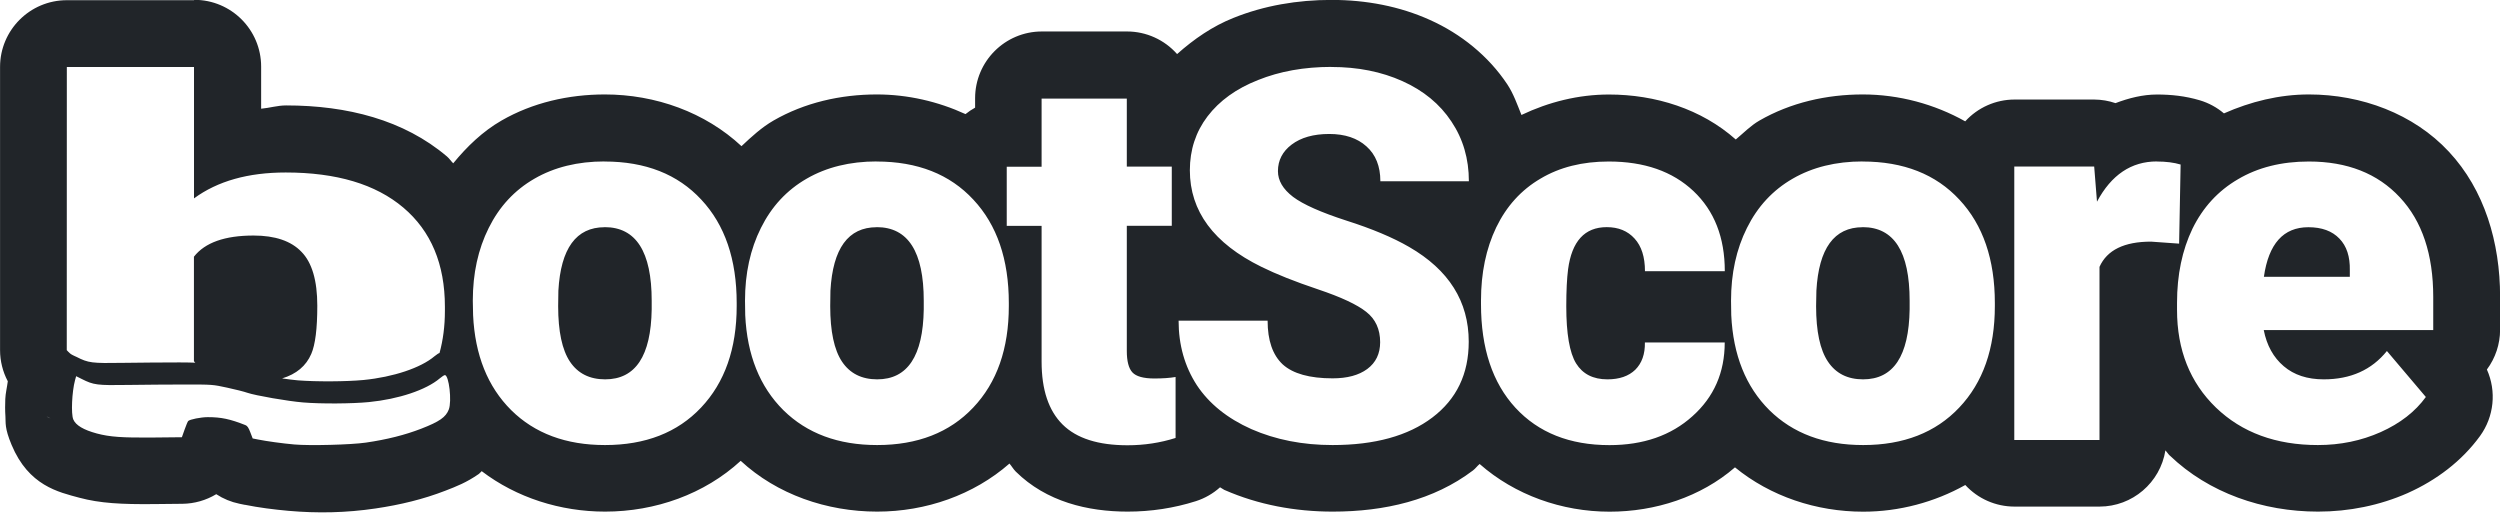
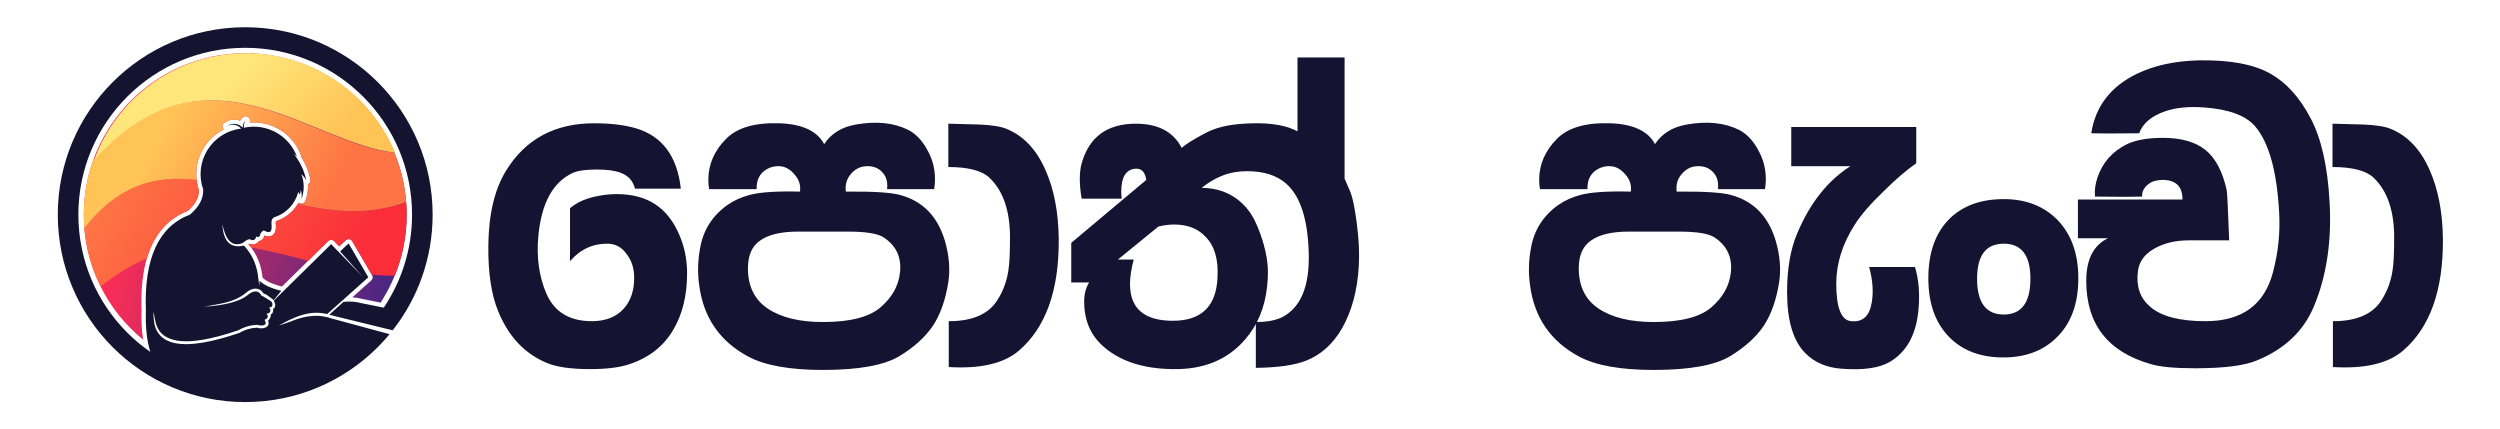
- <svg xmlns="http://www.w3.org/2000/svg" width="131.729" height="27" viewBox="0 0 34.853 7.144" version="1.1" id="svg1323">
-   <defs id="defs1317" />
-   <g id="layer1" transform="translate(0,-289.8562)">
-     <path d="m 2.705,289.857 -0.001,0.002 H 0.931 A 0.931,0.931 0 0 0 0,290.789 v 3.949 a 0.931,0.931 0 0 0 0.108,0.434 c -0.01,0.079 -0.032,0.169 -0.035,0.247 -0.003,0.08 -0.004,0.157 0.002,0.245 0.006,0.088 -0.014,0.156 0.086,0.395 0.238,0.569 0.653,0.658 0.947,0.737 0.284,0.076 0.582,0.093 1.042,0.088 l 0.394,-0.004 a 0.931,0.931 0 0 0 0.47,-0.134 0.931,0.931 0 0 0 0.323,0.133 l 0.072,0.015 c 0,5e-5 1.471e-4,-7e-5 0.002,0 h 0.003 c 0.193,0.039 0.404,0.066 0.606,0.084 0.405,0.036 0.805,0.028 1.216,-0.033 0.347,-0.051 0.669,-0.13 0.971,-0.247 0.155,-0.06 0.295,-0.114 0.468,-0.234 0.013,-0.009 0.027,-0.028 0.04,-0.039 0.486,0.37 1.097,0.564 1.721,0.564 0.7,0 1.385,-0.244 1.89,-0.708 0.507,0.469 1.2,0.708 1.903,0.708 0.679,0 1.344,-0.232 1.844,-0.67 0.031,0.036 0.054,0.078 0.088,0.112 0.426,0.421 1.005,0.558 1.56,0.558 0.323,0 0.645,-0.048 0.952,-0.146 a 0.931,0.931 0 0 0 0.336,-0.193 c 0.021,0.01 0.038,0.026 0.059,0.036 a 0.931,0.931 0 0 0 0.007,0.003 c 0.467,0.204 0.979,0.3 1.505,0.3 0.724,0 1.408,-0.16 1.954,-0.573 0.035,-0.026 0.06,-0.063 0.094,-0.091 0.491,0.432 1.145,0.665 1.812,0.665 0.636,0 1.27,-0.204 1.748,-0.618 0.495,0.405 1.135,0.618 1.787,0.618 0.502,0 0.995,-0.132 1.424,-0.372 a 0.931,0.931 0 0 0 0.684,0.301 h 1.188 a 0.931,0.931 0 0 0 0.918,-0.784 c 0.021,0.022 0.037,0.05 0.059,0.071 a 0.931,0.931 0 0 0 0.003,0.002 c 0.543,0.521 1.296,0.781 2.066,0.781 0.431,0 0.859,-0.086 1.251,-0.259 a 0.931,0.931 0 0 0 0.004,-0.002 c 0.392,-0.176 0.748,-0.441 1.004,-0.794 a 0.931,0.931 0 0 0 0.095,-0.926 0.931,0.931 0 0 0 0.184,-0.554 v -0.461 c 2.3e-5,-0.755 -0.216,-1.489 -0.715,-2.023 -0.492,-0.529 -1.221,-0.797 -1.95,-0.797 -0.414,0 -0.814,0.1 -1.185,0.264 a 0.931,0.931 0 0 0 -0.335,-0.182 c -0.204,-0.061 -0.402,-0.081 -0.598,-0.081 -0.198,0 -0.392,0.049 -0.579,0.12 a 0.931,0.931 0 0 0 -0.295,-0.05 h -1.114 a 0.931,0.931 0 0 0 -0.686,0.304 c -0.43,-0.241 -0.924,-0.375 -1.428,-0.375 -0.506,0 -1.007,0.114 -1.441,0.364 -0.122,0.07 -0.221,0.173 -0.33,0.264 -0.479,-0.426 -1.122,-0.627 -1.768,-0.627 -0.425,0 -0.84,0.104 -1.22,0.285 -0.059,-0.146 -0.111,-0.297 -0.198,-0.428 -0.262,-0.394 -0.646,-0.703 -1.076,-0.896 -0.425,-0.192 -0.893,-0.28 -1.373,-0.28 -0.478,0 -0.94,0.079 -1.366,0.25 -0.293,0.116 -0.553,0.296 -0.788,0.505 a 0.931,0.931 0 0 0 -0.697,-0.315 h -1.188 a 0.931,0.931 0 0 0 -0.931,0.931 v 0.131 a 0.931,0.931 0 0 0 -0.134,0.09 c -0.383,-0.176 -0.806,-0.274 -1.236,-0.274 -0.506,0 -1.007,0.114 -1.441,0.364 -0.166,0.096 -0.307,0.226 -0.446,0.357 -0.506,-0.472 -1.198,-0.721 -1.905,-0.721 -0.506,0 -1.007,0.114 -1.441,0.364 -0.262,0.151 -0.481,0.362 -0.673,0.596 -0.031,-0.03 -0.054,-0.067 -0.087,-0.095 -0.6,-0.51 -1.392,-0.712 -2.243,-0.712 -0.119,0 -0.23,0.035 -0.348,0.046 v -0.587 a 0.931,0.931 0 0 0 -0.931,-0.931 z m -1.774,0.933 h 1.773 v 1.832 c 0.33,-0.242 0.756,-0.361 1.278,-0.361 0.708,0 1.255,0.163 1.641,0.49 0.386,0.327 0.579,0.788 0.579,1.382 v 0.057 c 0,0.214 -0.026,0.409 -0.075,0.588 -0.009,0 -0.04,0.021 -0.07,0.045 -0.191,0.162 -0.574,0.29 -0.989,0.331 -0.237,0.023 -0.663,0.025 -0.916,0.005 -0.058,-0.005 -0.136,-0.015 -0.22,-0.027 0.199,-0.06 0.335,-0.174 0.407,-0.342 0.056,-0.129 0.084,-0.352 0.084,-0.671 0,-0.352 -0.074,-0.603 -0.221,-0.752 -0.144,-0.151 -0.367,-0.227 -0.668,-0.227 -0.4,0 -0.677,0.098 -0.831,0.295 v 1.457 c 0.006,0.007 0.013,0.014 0.019,0.021 -0.063,-0.002 -0.104,-0.004 -0.221,-0.004 -0.214,0 -0.567,0.003 -0.785,0.006 -0.437,0.007 -0.483,0.002 -0.65,-0.083 0,0 -0.054,-0.023 -0.078,-0.039 -0.022,-0.015 -0.058,-0.055 -0.058,-0.055 z m 17.63,0 c 0.369,0 0.699,0.066 0.99,0.197 0.294,0.132 0.522,0.319 0.684,0.564 0.162,0.242 0.243,0.519 0.243,0.832 h -1.234 c 0,-0.209 -0.065,-0.371 -0.194,-0.486 -0.127,-0.115 -0.3,-0.173 -0.518,-0.173 -0.221,0 -0.395,0.05 -0.525,0.148 -0.127,0.096 -0.191,0.22 -0.191,0.37 0,0.132 0.07,0.251 0.211,0.359 0.141,0.106 0.389,0.216 0.744,0.331 0.355,0.113 0.646,0.235 0.874,0.367 0.554,0.32 0.831,0.76 0.831,1.321 0,0.449 -0.169,0.801 -0.507,1.057 -0.338,0.256 -0.802,0.384 -1.392,0.384 -0.416,0 -0.793,-0.074 -1.131,-0.222 -0.336,-0.15 -0.59,-0.355 -0.761,-0.613 -0.169,-0.261 -0.254,-0.56 -0.254,-0.899 h 1.241 c 0,0.275 0.07,0.478 0.211,0.61 0.143,0.129 0.375,0.194 0.695,0.194 0.204,0 0.365,-0.043 0.483,-0.13 0.12,-0.089 0.18,-0.214 0.18,-0.374 0,-0.181 -0.065,-0.322 -0.194,-0.423 -0.127,-0.101 -0.351,-0.206 -0.673,-0.314 -0.322,-0.108 -0.585,-0.213 -0.789,-0.314 -0.665,-0.327 -0.997,-0.775 -0.997,-1.346 0,-0.284 0.082,-0.535 0.246,-0.751 0.167,-0.219 0.402,-0.388 0.705,-0.507 0.303,-0.122 0.643,-0.183 1.022,-0.183 z m -4.04,0.441 h 1.188 v 0.948 h 0.627 v 0.825 h -0.627 v 1.745 c 0,0.143 0.026,0.243 0.078,0.299 0.052,0.056 0.154,0.085 0.306,0.085 0.117,0 0.216,-0.007 0.296,-0.021 v 0.85 c -0.214,0.068 -0.437,0.102 -0.67,0.102 -0.409,0 -0.71,-0.096 -0.905,-0.289 -0.195,-0.193 -0.293,-0.485 -0.293,-0.877 v -1.893 h -0.486 v -0.824 h 0.486 z m -6.094,0.877 c 0.571,0 1.021,0.177 1.35,0.532 0.329,0.352 0.493,0.833 0.493,1.441 v 0.042 c 0,0.594 -0.166,1.066 -0.497,1.416 -0.329,0.348 -0.775,0.522 -1.339,0.522 -0.543,0 -0.979,-0.162 -1.307,-0.486 -0.329,-0.327 -0.506,-0.769 -0.532,-1.325 l -0.004,-0.201 c 0,-0.381 0.074,-0.719 0.222,-1.015 0.148,-0.298 0.36,-0.527 0.638,-0.687 0.277,-0.16 0.603,-0.24 0.976,-0.24 z m 3.793,0 c 0.571,0 1.021,0.177 1.35,0.532 0.329,0.352 0.494,0.833 0.494,1.441 v 0.042 c 0,0.594 -0.165,1.066 -0.497,1.416 -0.329,0.348 -0.776,0.522 -1.339,0.522 -0.543,0 -0.978,-0.162 -1.307,-0.486 -0.329,-0.327 -0.506,-0.769 -0.532,-1.325 l -0.003,-0.201 c 0,-0.381 0.074,-0.719 0.222,-1.015 0.148,-0.298 0.36,-0.527 0.638,-0.687 0.277,-0.16 0.603,-0.24 0.976,-0.24 z m 10.208,0 c 0.496,0 0.889,0.137 1.181,0.412 0.291,0.275 0.437,0.647 0.437,1.117 h -1.113 c 0,-0.197 -0.048,-0.349 -0.145,-0.455 -0.096,-0.106 -0.225,-0.159 -0.388,-0.159 -0.308,0 -0.487,0.197 -0.539,0.589 -0.016,0.125 -0.025,0.296 -0.025,0.514 0,0.383 0.046,0.649 0.137,0.797 0.092,0.148 0.237,0.222 0.437,0.222 0.167,0 0.296,-0.045 0.388,-0.134 0.092,-0.092 0.137,-0.218 0.134,-0.38 h 1.113 c 0,0.418 -0.15,0.761 -0.451,1.029 -0.298,0.268 -0.684,0.402 -1.156,0.402 -0.554,0 -0.991,-0.174 -1.311,-0.521 -0.32,-0.348 -0.48,-0.829 -0.48,-1.445 v -0.05 c 0,-0.385 0.071,-0.725 0.212,-1.019 0.143,-0.296 0.349,-0.523 0.617,-0.68 0.268,-0.16 0.585,-0.239 0.951,-0.239 z m 3.539,0 c 0.571,0 1.021,0.177 1.35,0.532 0.329,0.352 0.494,0.833 0.494,1.441 v 0.042 c 0,0.594 -0.165,1.066 -0.497,1.416 -0.329,0.348 -0.776,0.522 -1.339,0.522 -0.543,0 -0.978,-0.162 -1.307,-0.486 -0.329,-0.327 -0.506,-0.769 -0.532,-1.325 l -0.003,-0.201 c 0,-0.381 0.074,-0.719 0.222,-1.015 0.148,-0.298 0.36,-0.527 0.638,-0.687 0.277,-0.16 0.603,-0.24 0.976,-0.24 z m 4.103,0 c 0.127,0 0.237,0.014 0.331,0.042 l -0.021,1.103 -0.391,-0.028 c -0.374,0 -0.614,0.117 -0.719,0.352 v 2.414 h -1.188 v -3.813 h 1.114 l 0.039,0.49 c 0.2,-0.374 0.478,-0.561 0.835,-0.561 z m 2.119,0 c 0.536,0 0.959,0.167 1.269,0.5 0.31,0.331 0.465,0.795 0.465,1.389 v 0.461 H 31.56 c 0.042,0.214 0.135,0.382 0.279,0.504 0.143,0.122 0.329,0.183 0.557,0.183 0.376,0 0.669,-0.132 0.881,-0.395 l 0.543,0.641 c -0.148,0.204 -0.358,0.368 -0.631,0.49 -0.27,0.12 -0.561,0.18 -0.874,0.18 -0.585,0 -1.059,-0.174 -1.421,-0.522 -0.362,-0.35 -0.543,-0.804 -0.543,-1.363 v -0.099 c 0,-0.39 0.072,-0.734 0.215,-1.032 0.146,-0.298 0.357,-0.528 0.635,-0.69 0.277,-0.164 0.606,-0.247 0.987,-0.247 z m -23.76,0.916 c -0.397,0 -0.612,0.295 -0.645,0.885 l -0.003,0.215 c 0,0.352 0.055,0.611 0.165,0.775 0.11,0.164 0.274,0.246 0.49,0.246 0.423,0 0.639,-0.325 0.649,-0.976 v -0.12 c 0,-0.684 -0.219,-1.026 -0.656,-1.026 z m 3.793,0 c -0.397,0 -0.612,0.295 -0.645,0.885 l -0.003,0.215 c 0,0.352 0.055,0.611 0.165,0.775 0.11,0.164 0.274,0.246 0.49,0.246 0.423,0 0.639,-0.325 0.649,-0.976 v -0.12 c 0,-0.684 -0.219,-1.026 -0.656,-1.026 z m 13.746,0 c -0.397,0 -0.612,0.295 -0.645,0.885 l -0.004,0.215 c 0,0.352 0.055,0.611 0.166,0.775 0.11,0.164 0.273,0.246 0.489,0.246 0.423,0 0.639,-0.325 0.649,-0.976 v -0.12 c 0,-0.684 -0.218,-1.026 -0.655,-1.026 z m 6.214,0 c -0.348,0 -0.554,0.23 -0.62,0.691 h 1.198 v -0.091 c 0.004,-0.19 -0.044,-0.337 -0.145,-0.441 -0.101,-0.106 -0.246,-0.159 -0.434,-0.159 z m -25.981,2.061 c 0.058,0.002 0.1,0.365 0.055,0.481 -0.041,0.106 -0.129,0.168 -0.384,0.267 -0.225,0.087 -0.477,0.151 -0.772,0.194 -0.204,0.03 -0.781,0.045 -0.997,0.026 -0.162,-0.014 -0.392,-0.046 -0.505,-0.069 l -0.076,-0.015 -0.033,-0.086 c -0.024,-0.064 -0.042,-0.09 -0.068,-0.1 -0.215,-0.085 -0.338,-0.111 -0.525,-0.111 -0.096,0 -0.25,0.031 -0.273,0.054 -0.007,0.007 -0.029,0.06 -0.05,0.119 l -0.038,0.107 -0.394,0.004 c -0.44,0.004 -0.61,-0.008 -0.791,-0.056 -0.186,-0.05 -0.295,-0.115 -0.329,-0.196 -0.033,-0.078 -0.019,-0.385 0.024,-0.546 l 0.016,-0.057 0.078,0.039 c 0.166,0.084 0.212,0.09 0.65,0.083 0.218,-0.003 0.571,-0.006 0.785,-0.006 0.387,0 0.39,-1.6e-4 0.593,0.044 0.112,0.024 0.238,0.056 0.28,0.071 0.113,0.039 0.569,0.118 0.778,0.135 0.253,0.021 0.68,0.018 0.917,-0.005 0.415,-0.041 0.798,-0.169 0.989,-0.331 0.029,-0.025 0.061,-0.045 0.07,-0.045 z m -5.552,0.579 c 0.004,0.002 0.015,0.005 0.02,0.007 0.002,0 0.038,0.02 0.038,0.02 z" style="color:#000000;font-style:normal;font-variant:normal;font-weight:900;font-stretch:normal;font-size:medium;line-height:125%;font-family:Roboto;-inkscape-font-specification:'Roboto Heavy';font-variant-ligatures:normal;font-variant-position:normal;font-variant-caps:normal;font-variant-numeric:normal;font-variant-alternates:normal;font-feature-settings:normal;text-indent:0;text-align:start;text-decoration:none;text-decoration-line:none;text-decoration-style:solid;text-decoration-color:#000000;letter-spacing:-0.418px;word-spacing:0px;text-transform:none;writing-mode:lr-tb;direction:ltr;text-orientation:mixed;dominant-baseline:auto;baseline-shift:baseline;text-anchor:start;white-space:normal;shape-padding:0;clip-rule:nonzero;display:inline;overflow:visible;visibility:visible;isolation:auto;mix-blend-mode:normal;color-interpolation:sRGB;color-interpolation-filters:linearRGB;solid-color:#000000;solid-opacity:1;vector-effect:none;fill:#212529;fill-opacity:1;fill-rule:nonzero;stroke:none;stroke-width:1.862;stroke-linecap:round;stroke-linejoin:round;stroke-miterlimit:4;stroke-dasharray:none;stroke-dashoffset:0;stroke-opacity:1;color-rendering:auto;image-rendering:auto;shape-rendering:auto;text-rendering:auto;enable-background:accumulate" id="path1312" />
-   </g>
+ <svg xmlns="http://www.w3.org/2000/svg" height="36" viewBox="0 0 2100 360" width="210">
+   <linearGradient id="a" gradientUnits="userSpaceOnUse" x1="303.407" x2="88.583" y1="323.81" y2="279.615">
+     <stop offset="0" stop-color="#4f2682" />
+     <stop offset="1" stop-color="#f62d57" />
+   </linearGradient>
+   <linearGradient id="b" gradientUnits="userSpaceOnUse" x1="238.354" x2="58.775" y1="326.325" y2="226.001">
+     <stop offset="0" stop-color="#fa2d38" />
+     <stop offset="1" stop-color="#fe7444" />
+   </linearGradient>
+   <linearGradient id="c" gradientUnits="userSpaceOnUse" x1="229.784" x2="98.022" y1="257.887" y2="190.174">
+     <stop offset="0" stop-color="#fe7444" />
+     <stop offset="1" stop-color="#ffc356" />
+   </linearGradient>
+   <linearGradient id="d" gradientUnits="userSpaceOnUse" x1="240.246" x2="308.938" y1="21.404" y2="88.73">
+     <stop offset="0" stop-color="#ffe67a" />
+     <stop offset="1" stop-color="#ffc356" />
+   </linearGradient>
+   <path d="m205.98 44.7c74.89 0 135.61 60.71 135.61 135.61 0 27.26-8.06 52.64-21.9 73.89l-15.46-3.12c-2.46-.7-5.35-1.15-8.25-1.32l15.83-14.15c1.3-1.15 1.59-3.01.71-4.51-5.53-9.47-11.05-18.95-16.58-28.42-.57-.99-1.47-1.59-2.6-1.76-1.12-.16-2.16.17-2.99.95l-5.38 5.06c-1.4-1.45-2.81-2.9-4.21-4.35-.7-.72-1.55-1.09-2.55-1.1s-1.86.33-2.58 1.04l-38.79 38.2c-5.2-1.31-12.47-3.62-16.28-7.45-1.03-10.65-4.88-20.16-11.88-28.23.21-.14.39-.24.59-.32 2.92 1.43 6.42.37 8.21-2.13.62-.12 1.23-.34 1.8-.66 1.14-.64 1.99-1.57 2.47-2.78.18-.44.25-.92.36-1.33 2.43.92 5.1 1.22 7.26-.58 2.76-2.29 2.53-6.4 2.26-9.63-.04-.47-.12-1.43.29-1.86 8.13-2.61 14.83-8.2 18.89-15.48.37.31.81.56 1.31.7 1.8.53 3.7-.4 4.38-2.15 1.74-4.48 2.46-9.25 2.17-13.97 1.6-.66 2.5-2.34 2.15-4.06-1.39-6.77-4.04-13.2-7.77-18.97.02-.49-.05-.99-.23-1.47-3.56-9.58-10.43-17.5-19.4-22.39-7.33-3.99-15.61-5.71-23.84-5 .8-1.43.54-3.23-.69-4.38-1.34-1.26-3.39-1.31-4.8-.12-.99.84-1.81 1.84-2.43 2.95-4.37-1.76-9.53-1.16-13.41 1.95-1.5 1.2-1.79 3.35-.68 4.91.11.16.24.31.37.44-6.78 3.44-12.58 8.69-16.7 15.3-6.66 10.69-8.19 23.84-4.16 35.76.12 7.09-4.24 12.89-9.4 17.37-5.4 2.11-10.43 4.98-14.92 8.68-21.47 17.69-24.8 49.37-23.83 75.32-.24 7.72 0 16.07 1.29 24.22-30.43-24.87-49.85-62.69-49.85-105.05 0-74.9 60.71-135.61 135.61-135.61z" fill="url(#a)" />
+   <path d="m205.98 22.88c43.47 0 82.83 17.62 111.32 46.11s46.11 67.84 46.11 111.32c0 36.65-12.53 70.38-33.54 97.14l-51.29-12.56c-.67-.23-1.34-.44-2.02-.63l.13-.04 11.76-10.58c4.62-.73 10.76-.25 14.93.95l18.97 3.83c15.01-22.32 23.77-49.19 23.77-78.11 0-38.7-15.69-73.74-41.05-99.1s-60.39-41.05-99.09-41.05-73.74 15.69-99.1 41.05-41.05 60.4-41.05 99.1 15.69 73.73 41.05 99.09c5.95 5.96 12.44 11.38 19.38 16.18-2.92-9.41-4.16-20.89-3.72-34.45-1.67-43.95 10.67-70.89 37.02-80.85 7.76-6.58 11.46-13.63 11.11-21.17-3.9-11.04-2.56-23.26 3.63-33.2 6.2-9.93 16.57-16.52 28.2-17.88-2.97-3.53-8.09-4.32-11.99-1.86 4.05-3.24 9.93-2.76 13.4 1.11-.19-2.31.74-4.57 2.51-6.07-1.29 1.76-1.85 3.95-1.55 6.11 18.83-4.15 37.84 6.21 44.57 24.28-1.32-1.18-2.3-2.07-2.96-2.66 5.39 6.53 9.1 14.28 10.81 22.58-1.03-1.99-2.44-3.75-4.15-5.18 2.64 6.81 2.64 14.36 0 21.17.56-2.71.38-5.52-.52-8.14.03 1.46-.36 2.9-1.11 4.15-.24-.82-.56-1.62-.96-2.38-2.5 10.18-10.18 18.29-20.21 21.33-1.76.97-2.52 2.78-2.3 5.45.42 4.98.28 9.34-6.51 5.65-4.14 2.27-2.01 4.08-4.03 5.22-.77.44-1.73.38-2.45-.15.15 2.66-3.04 4.13-4.96 2.3-3.95.18-4.28 2.79-7.93 3.79-7.59 2.08-12.71-3.38-15.36-16.38.76 14.56 6.81 20.53 18.14 17.92 7.25 7.85 11.29 17.35 12.12 28.51l.05.06.76 5.66c.09-1.74.12-3.38.13-4.68 3.49 3.5 9.6 6.34 18.32 8.49l-6.51 7.91c-.12-.21-.25-.42-.39-.61l-5.54-4.07c0-.01-1.51-.73-2.64-1.17-.32-.55-.68-1.05-1.09-1.5-3.01-3.31-7.67-2.9-11.31-.57l-1.56 1.11-.22.19-.69.59c-10.55 8.37-21.8 8.81-34.6 11.38 16.28-.94 29.32-4.14 36.13-9.58 1.21-.95 1.49-1.39 3.19-2.24 2.57-1.28 5.41-1.38 7.32.71.55.61.79 1.11 1.16 1.84l.47.16c.98.32 7.45 4.51 7.58 4.59 1.66 1.16 2.1 5.63-1.59 5.11 1.87 2.41 1.48 4.93-2.19 5.46 1.98 2.06 1.25 4.08-1.64 4.98 1.26 2.4 1.8 3.95-1.16 4.7-1.68.25-3.15.14-4.42-.35l-.45-.08c-2.83.08-5.59.51-8.28 1.29-2.65.76-5.22 1.85-7.71 3.28-11.41 3.87-21.41 6.53-30.01 7.98-8.38 1.41-17.22 1.95-24.36.04-15.62-4.18-15.12-15.92-16.82-23.65-.21 3.55.28 9.57 1.43 12.97 5.27 15.51 24 15.69 40.13 12.97 8.76-1.47 18.92-4.17 30.48-8.1l2.83-1.47c1.53-.71 3.09-1.3 4.68-1.76 2.42-.69 4.91-1.09 7.47-1.18 1.62.57 3.45.7 5.48.38l.1-.02c1.91-.47 3.14-1.33 3.71-2.57.48-1.03.44-2.25-.12-3.63 1.5-1.51 2.55-3.31 2.29-5.31 1.81-.85 2.2-2.71 1.92-4.72.83-.3 1.34-.86 1.61-1.67.52-1.54-.11-3.57-1.01-5.18l48.18-47.43c11.71 12.11 20.5 21.19 26.35 27.24l-18.8-21.15 7.11-6.69c7.37 12.64 12.89 22.12 16.58 28.43l-34.57 30.9c-1.43-.36-2.99-.63-4.45-.81-11.87-1.48-22.96 2.89-36.28 10.54l6.59-2.26 3.59-1.24 2.29-.92c3.92-1.51 8.08-2.71 12.24-3.33l4.23-.45c4.44-.26 8.14.15 12.44 1.25l2.36.73 49.39 13.38c-3.15 3.79-6.46 7.44-9.94 10.92-28.49 28.49-67.85 46.11-111.32 46.11-43.48 0-82.83-17.62-111.32-46.11s-46.12-67.85-46.12-111.32c0-43.48 17.63-82.83 46.12-111.32s67.84-46.11 111.32-46.11z" fill="#141431" />
+   <path d="m142.76 185.82c4.49-3.7 9.52-6.57 14.92-8.68 5.16-4.48 9.52-10.28 9.4-17.37-.96-2.83-1.6-5.72-1.93-8.64-33.37-3.82-64.99 3.13-94.31 40.62 1.46 17.45 6.22 33.96 13.66 48.9 13.28-10.5 26.22-18.19 38.86-23.66 3.55-12.06 9.58-23.08 19.4-31.17zm198.41-16.17c-31 11.59-61.43 8.45-90.97 1.67-4.1 6.77-10.55 11.95-18.28 14.43-1.13.71 1.57 8.08-2.55 11.49-2.16 1.8-4.83 1.5-7.26.58-.11.41-.18.89-.36 1.33-1.2 3-4.24 3.42-4.27 3.44-1.79 2.5-5.29 3.56-8.21 2.13-.2.08-.38.18-.59.32.86.99 1.67 2 2.43 3.03 16.24 2.65 32.09 6.89 47.67 11.05l16.85-16.6c1.44-1.42 3.73-1.39 5.13.06s2.81 2.9 4.21 4.35l5.38-5.06c1.7-1.6 4.42-1.21 5.59.81 5.43 9.31 10.85 18.62 16.29 27.92 6.47.72 12.92 1.07 19.35.91 6.45-15.8 10.01-33.08 10.01-51.2 0-3.59-.14-7.14-.42-10.66z" fill="url(#b)" />
+   <path d="m258.67 154.85c.29 4.72-.43 9.49-2.17 13.97-.91 2.34-3.83 3.02-5.69 1.45-.2.35-.4.7-.61 1.05 29.54 6.78 59.97 9.92 90.97-1.67-1.13-14.56-4.56-28.48-9.93-41.38-71.93-7.76-157.81-98.47-252.82 5.89-5.21 14.41-8.05 29.94-8.05 46.15 0 3.85.16 7.67.47 11.44 29.32-37.49 60.94-44.44 94.31-40.62-1.08-9.38 1.01-18.97 6.09-27.12 4.12-6.61 9.92-11.86 16.7-15.3-1.48-1.51-1.36-4.02.31-5.35 3.88-3.11 9.04-3.71 13.41-1.95.62-1.11 1.44-2.11 2.43-2.95 3.06-2.59 7.41 1.05 5.49 4.5 18.87-1.63 36.61 9.55 43.24 27.39.18.48.25.98.23 1.47 3.73 5.77 6.38 12.2 7.77 18.97.35 1.72-.55 3.4-2.15 4.06z" fill="url(#c)" />
+   <path d="m79.17 134.16c95.01-104.36 180.89-13.65 252.82-5.89-20.41-49.07-68.81-83.57-125.26-83.57-58.7 0-108.68 37.28-127.56 89.46z" fill="url(#d)" />
+   <path d="m511 204.7q-19.25-.35-32.2 14.7v-44.45q8.75-7.7 24.5-10.5 7.35-1.4 14.7-1.4 19.25 0 32.2 8.4 12.95 8.4 20.3 25.55 6.65 15.05 6.65 32.55 0 28.35-11.9 47.95-12.25 20.65-37.45 28.7-11.9 3.85-32.2 3.85-24.15 0-36.4-5.25-27.65-11.55-40.6-43.05-8.75-21-8.4-55.3.35-39.55 15.05-63.35 24.5-39.55 73.85-39.55 20.65 0 35 4.2 33.25 9.8 37.8 50.75h-38.5q-2.45-9.8-11.9-13.3-7-2.8-20.3-2.8-13.65 0-19.95 2.8-25.2 11.55-29.05 53.2-2.45 26.6 6.65 47.95 10.15 23.8 39.2 23.45 16.45-.35 25.55-10.15 9.1-9.8 9.1-26.25 0-11.9-6.3-19.95-5.95-8.4-15.4-8.75zm285.6 32.2q-3.5 22.4-12.95 36.75-9.45 14-27.65 25.2-19.25 11.9-64.75 11.9-41.65 0-62.65-11.2-36.05-19.25-41.3-60.2-2.1-15.05.7-30.45 3.85-23.1 23.1-36.75 8.05-5.6 18.55-8.4 12.95-3.5 42.35-2.8 1.05-8.05-4.55-14.35-5.6-6.65-12.6-7-8.05-.35-14 4.9-5.6 5.25-5.25 14.35h-39.9q-.7-3.5-.7-7.7 0-19.6 15.05-34.65 14-14 44.8-12.95 28.7 1.05 37.45 17.5 8.75-13.3 26.6-16.45 25.9-4.55 44.1 4.55 9.45 4.9 15.75 16.45 6.65 11.55 6.65 24.85 0 4.2-.7 8.4h-39.55q1.05-9.1-4.2-14.35-4.9-5.25-13.3-4.9-7.7.35-12.95 6.65-5.25 5.95-4.2 14.7 33.95-.35 45.5 2.8 28.7 7.7 37.8 38.85 5.25 18.2 2.8 34.3zm-40.6-8.05q2.1-18.9-13.65-29.4-7.35-4.9-30.1-4.9h-42q-21 0-31.5 7.35-10.5 7-10.5 23.45 0 22.75 16.8 33.95 16.8 11.2 46.2 11.2 33.95 0 48.3-12.25 14.7-12.6 16.45-29.4zm99.75 65.8q-18.9 16.1-58.8 13.65v-38.5q29.05 0 40.25-16.8 7.7-11.55 9.8-25.55 1.4-8.05 1.4-28 0-33.6-17.15-50.05-9.45-9.1-34.65-9.1v-36.4q24.5.7 26.25.7 16.1.7 23.1 3.85 21 8.75 32.2 34.3 10.85 24.15 11.2 58.45.35 64.4-33.6 93.45zm117.25-104.3-33.95 27.65h13.3q-3.15 11.55-3.15 20.65 0 30.8 36.05 30.8 35.7 0 37.45-36.05 1.4-23.45-10.5-35-9.45-9.8-25.9-9.8-6.65 0-13.3 1.75zm-30.8-23.45h-33.6q-3.15-18.2 0-29.75 9.45-33.25 45.5-33.25 28 0 38.5 20.3 5.6-4.9 20.3-12.6 12.6-6.65 32.2-7.7 26.6-1.75 41.65 4.9 21.35 9.45 32.55 23.45 6.65 8.75 15.05 29.05 2.8 7 5.25 25.55 2.8 20.65 1.75 37.1-1.75 30.1-14 51.8-11.55 19.95-30.45 27.3-14.35 5.6-42 5.95v-38.5q14 0 22.4-4.2 23.1-12.25 22.05-53.2-1.05-43.05-18.9-58.8-11.9-10.5-32.9-10.5-9.45 0-17.15 2.45-10.85 3.5-21 11.55 9.8 0 18.2 3.15 19.95 7.7 28.7 29.4 8.75 21.35 8.75 38.5 0 5.6-.7 11.9-2.8 26.25-18.2 44.1-22.05 25.9-60.9 25.2-36.05-.35-57.05-17.85-17.5-14.35-17.5-38.85 0-9.45 4.2-16.1h-15.05v-33.25l63-52.85q-1.4-9.8-8.75-9.45-12.25.7-12.25 19.25 0 2.8.35 5.95zm147.7-52.5v-66.15h39.55v110.95q-9.1-12.6-18.2-25.2-12.6-16.45-21.35-19.6zm404.6 122.5q-3.5 22.4-12.95 36.75-9.45 14-27.65 25.2-19.25 11.9-64.75 11.9-41.65 0-62.65-11.2-36.05-19.25-41.3-60.2-2.1-15.05.7-30.45 3.85-23.1 23.1-36.75 8.05-5.6 18.55-8.4 12.95-3.5 42.35-2.8 1.05-8.05-4.55-14.35-5.6-6.65-12.6-7-8.05-.35-14 4.9-5.6 5.25-5.25 14.35h-39.9q-.7-3.5-.7-7.7 0-19.6 15.05-34.65 14-14 44.8-12.95 28.7 1.05 37.45 17.5 8.75-13.3 26.6-16.45 25.9-4.55 44.1 4.55 9.45 4.9 15.75 16.45 6.65 11.55 6.65 24.85 0 4.2-.7 8.4h-39.55q1.05-9.1-4.2-14.35-4.9-5.25-13.3-4.9-7.7.35-12.95 6.65-5.25 5.95-4.2 14.7 33.95-.35 45.5 2.8 28.7 7.7 37.8 38.85 5.25 18.2 2.8 34.3zm-40.6-8.05q2.1-18.9-13.65-29.4-7.35-4.9-30.1-4.9h-42q-21 0-31.5 7.35-10.5 7-10.5 23.45 0 22.75 16.8 33.95 16.8 11.2 46.2 11.2 33.95 0 48.3-12.25 14.7-12.6 16.45-29.4zm55.65-32.55q16.1-38.5 44.8-56.7h-49.7v-32.9h105v30.45q-12.6 8.75-27.65 23.8-16.45 15.75-24.15 28-15.4 24.15-15.4 49.35 0 30.45 12.6 31.5 14.35 1.4 17.15-15.4 2.45-13.3-2.1-30.1h38.5q4.9 16.1 2.8 37.1-3.15 30.45-24.15 42.7-13.3 7.7-40.6 5.6-18.55-1.4-30.1-12.95-15.4-15.4-15.4-51.45 0-29.05 8.4-49zm173.6-29.05q27.3 0 44.45 16.8 18.2 18.2 18.2 49.7 0 32.55-18.9 50.4-16.8 16.1-44.1 16.1-28.35 0-45.15-16.8-17.85-17.85-17.85-49.7 0-32.9 18.55-50.75 16.8-15.75 44.8-15.75zm-22.4 66.85q0 30.1 22.4 30.1 22.4 0 22.4-30.1 0-29.4-22.4-29.4-22.4 0-22.4 29.4zm91.7 1.75q0-26.95 18.2-35.7h-25.2v-32.55h87.85q0-10.15-6.3-14-4.55-2.8-11.55-2.45-6.3.35-9.8 2.8-6.65 4.55-6.3 11.2-8.75.35-39.55 0-.7-8.05 2.1-16.1 6.3-18.55 24.15-27.65 11.2-5.6 30.8-5.6 23.1 0 35.7 10.15 12.6 10.15 17.85 33.6.7 3.15 2.1 42.35h-33.95q-16.8 0-29.05 7-12.25 7-13.65 18.9-2.45 18.9 10.15 29.75 14 12.25 46.55 12.25 45.85 0 56.7-40.95 6.65-24.85 5.25-50.05-2.8-52.5-20.3-72.8-11.9-13.65-43.05-15.75-18.9-1.4-32.2 3.15-17.5 5.95-22.05 18.55-31.5.35-40.25 0 5.25-33.95 38.5-50.05 22.05-10.5 51.8-11.2 39.2-.7 60.2 11.2 19.95 11.2 33.6 37.1 13.65 25.55 16.1 70.7 2.8 49-12.95 87.15-12.95 31.5-47.95 45.85-15.75 6.65-52.15 6.65-25.55 0-37.1-3.5-54.25-15.4-54.25-70zm266 58.8q-18.9 16.1-58.8 13.65v-38.5q29.05 0 40.25-16.8 7.7-11.55 9.8-25.55 1.4-8.05 1.4-28 0-33.6-17.15-50.05-9.45-9.1-34.65-9.1v-36.4q24.5.7 26.25.7 16.1.7 23.1 3.85 21 8.75 32.2 34.3 10.85 24.15 11.2 58.45.35 64.4-33.6 93.45z" fill="#141331" />
</svg>
